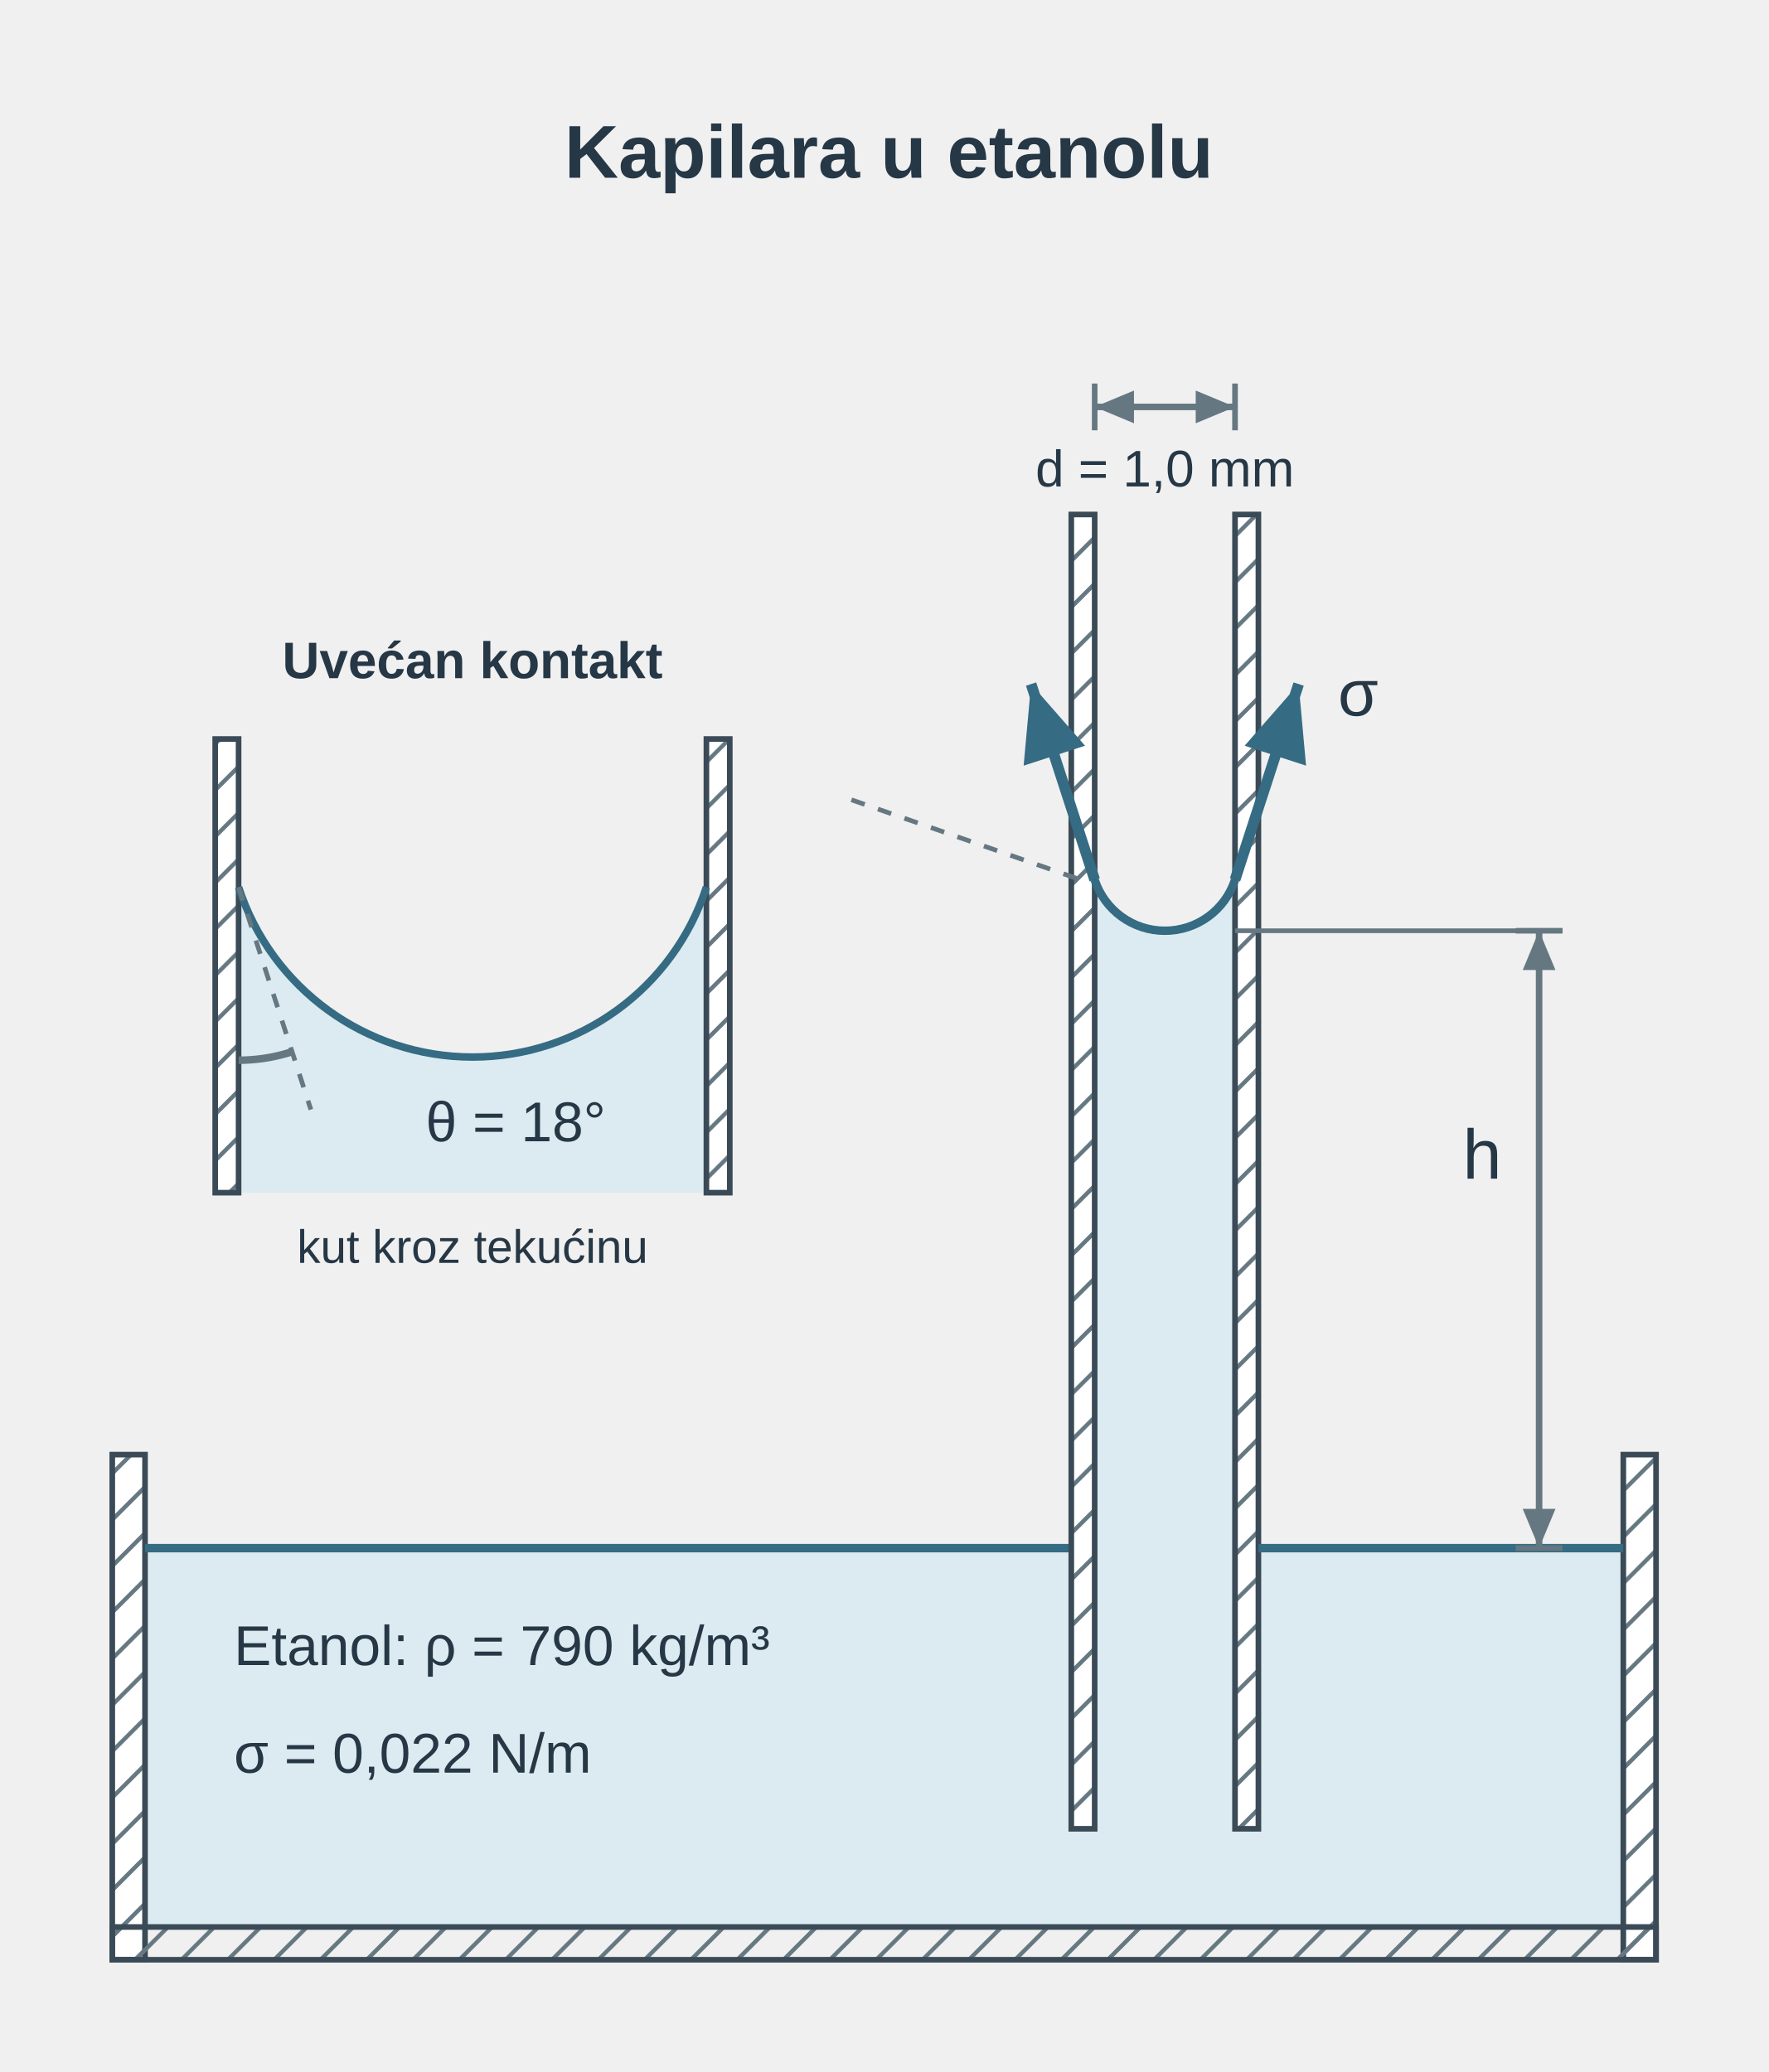
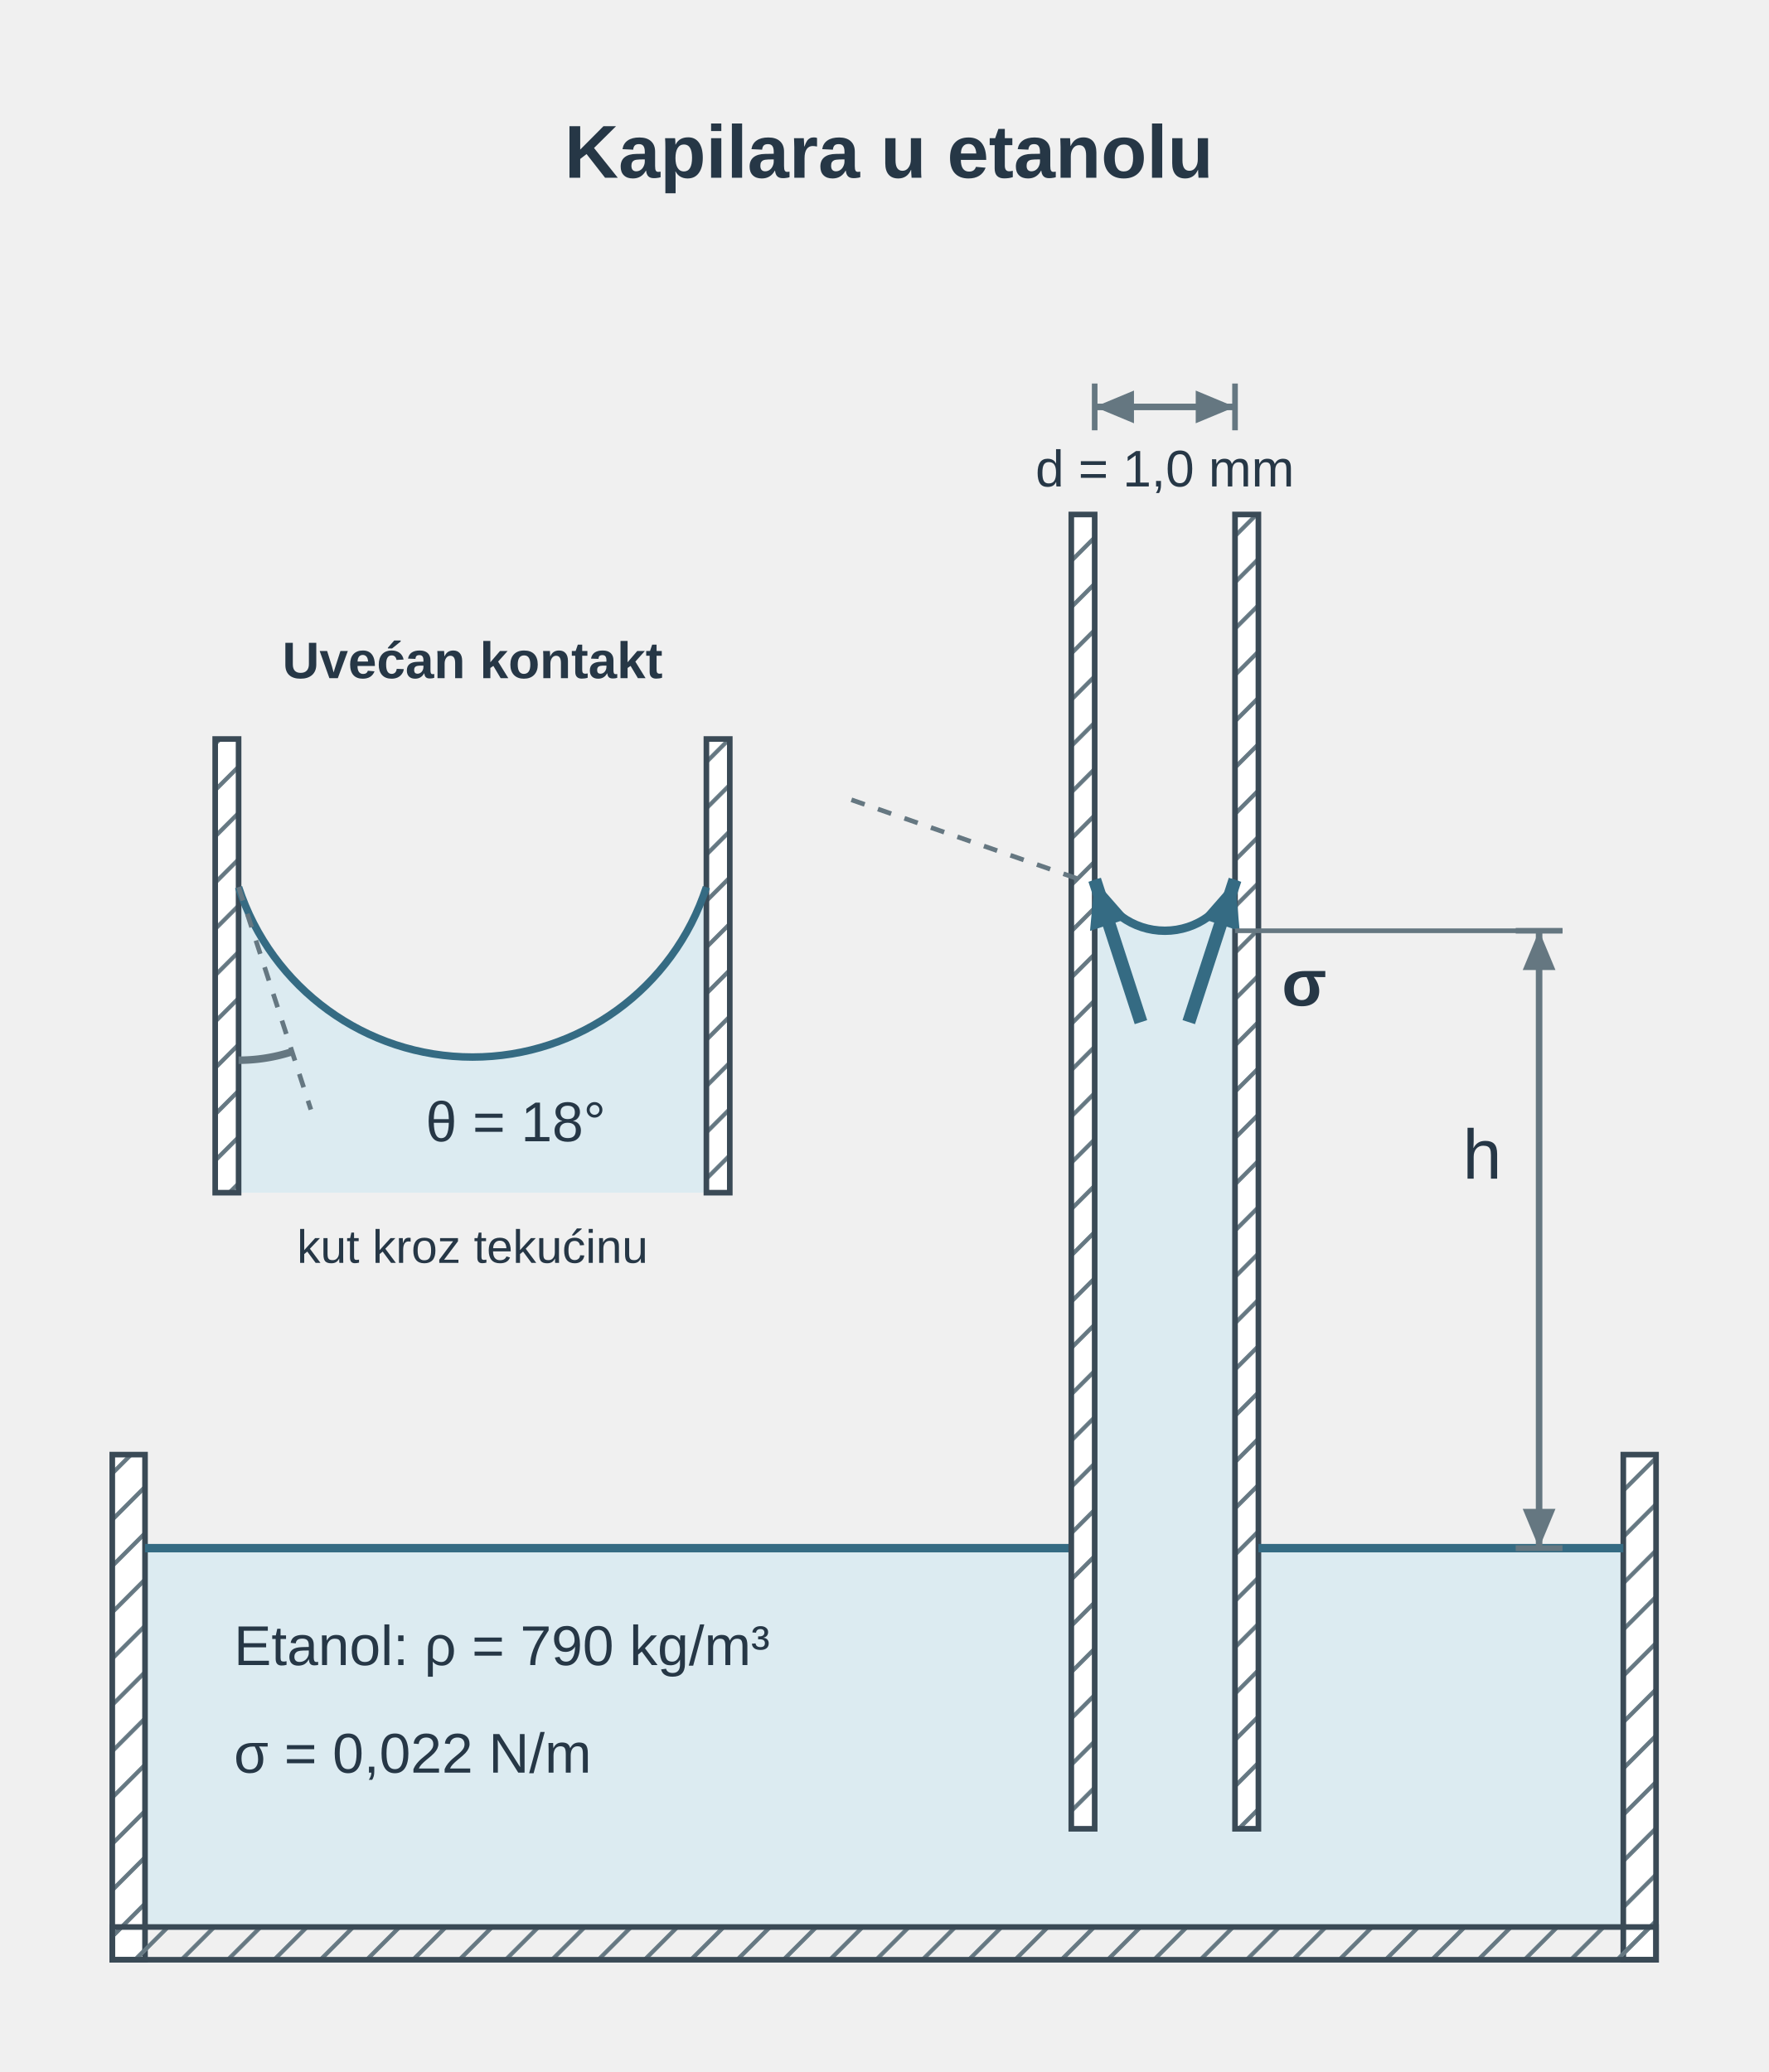
<svg xmlns="http://www.w3.org/2000/svg" viewBox="0 0 378 443" role="img" aria-labelledby="u02fku_title u02fku_desc" preserveAspectRatio="xMidYMid meet" style="display:block;width:100%;max-width:420px;height:auto;">
  <defs>
    <pattern id="u02fku_hatch" width="7" height="7" patternUnits="userSpaceOnUse" patternTransform="rotate(45)">
      <line x1="0" y1="0" x2="0" y2="7" stroke="#657781" stroke-width="1.8" />
    </pattern>
    <marker id="u02fku_v" markerWidth="7" markerHeight="6" refX="7" refY="3" orient="auto">
      <path d="M0 0 L7 3 L0 6 Z" fill="#356b83" />
    </marker>
    <marker id="u02fku_dim" markerWidth="6" markerHeight="5" refX="6" refY="2.5" orient="auto-start-reverse">
      <path d="M0 0 L6 2.5 L0 5 Z" fill="#657781" />
    </marker>
    <marker id="u02fku_dimSmall" markerWidth="3" markerHeight="3" refX="3" refY="1.5" orient="auto-start-reverse">
      <path d="M0 0 L3 1.5 L0 3 Z" fill="#356b83" />
    </marker>
    <marker id="u02fku_forceMarker" markerWidth="7" markerHeight="6" refX="7" refY="3" orient="auto">
      <path d="M0 0 L7 3 L0 6 Z" fill="#356b83" />
    </marker>
    <marker id="u02fku_pressureMarker" markerWidth="7" markerHeight="6" refX="7" refY="3" orient="auto">
      <path d="M0 0 L7 3 L0 6 Z" fill="#356b83" />
    </marker>
    <marker id="u02fku_reactionMarker" markerWidth="7" markerHeight="6" refX="7" refY="3" orient="auto">
      <path d="M0 0 L7 3 L0 6 Z" fill="#356b83" />
    </marker>
    <marker id="u02fku_axisMarker" markerWidth="7" markerHeight="6" refX="7" refY="3" orient="auto">
      <path d="M0 0 L7 3 L0 6 Z" fill="#3a4a56" />
    </marker>
+     <marker id="u02fku_vF" viewBox="0 0 7 6" markerWidth="5.75" markerHeight="4.93" refX="7" refY="3" orient="auto">
+       <path d="M0 0 L7 3 L0 6 Z" fill="#356b83" />
+     </marker>
+     <marker id="u02fku_vopen" viewBox="0 0 10 10" refX="9" refY="5" markerWidth="9" markerHeight="9" orient="auto-start-reverse">
+       <path d="M1,1 L9,5 L1,9" fill="none" stroke="#356b83" stroke-width="2" stroke-linecap="round" stroke-linejoin="round" />
+     </marker>
+     <marker id="u02fku_vP" viewBox="0 0 7 6" markerWidth="6" markerHeight="5.14" refX="7" refY="3" orient="auto">
+       <path d="M0 0 L7 3 L0 6 Z" fill="#356b83" />
+     </marker>
+     <marker id="u02fku_vFs" viewBox="0 0 7 6" markerWidth="3.6" markerHeight="3.09" refX="7" refY="3" orient="auto">
+       <path d="M0 0 L7 3 L0 6 Z" fill="#356b83" />
+     </marker>
  </defs>
  <g id="u02fku_title-scene-1" transform="translate(-18 0)">
    <g font-family="Arial, Liberation Sans, sans-serif" fill="#3a4a56">
      <text x="208" y="38" font-size="16" fill="#263746" text-anchor="middle" font-weight="700">Kapilara u etanolu</text>
      <path id="u02fku_capfluid" d="M49 331 L247 331 L247 391 L252 391 L252 188.102 L252.087 188.363 L252.179 188.622 L252.276 188.88 L252.377 189.136 L252.482 189.391 L252.592 189.643 L252.706 189.894 L252.824 190.142 L252.947 190.388 L253.074 190.633 L253.206 190.874 L253.341 191.114 L253.481 191.351 L253.625 191.586 L253.773 191.818 L253.924 192.048 L254.08 192.274 L254.24 192.499 L254.404 192.72 L254.572 192.938 L254.743 193.154 L254.918 193.366 L255.097 193.575 L255.279 193.782 L255.465 193.984 L255.655 194.184 L255.848 194.381 L256.044 194.573 L256.244 194.763 L256.447 194.949 L256.653 195.131 L256.862 195.31 L257.074 195.485 L257.29 195.657 L257.508 195.824 L257.729 195.988 L257.954 196.148 L258.18 196.304 L258.41 196.456 L258.642 196.603 L258.877 196.747 L259.114 196.887 L259.354 197.023 L259.596 197.154 L259.84 197.281 L260.086 197.404 L260.334 197.522 L260.585 197.636 L260.837 197.746 L261.092 197.852 L261.348 197.952 L261.606 198.049 L261.865 198.141 L262.126 198.228 L262.389 198.311 L262.653 198.389 L262.918 198.463 L263.184 198.532 L263.452 198.596 L263.721 198.655 L263.991 198.71 L264.261 198.76 L264.533 198.806 L264.805 198.847 L265.078 198.882 L265.351 198.914 L265.625 198.94 L265.9 198.962 L266.175 198.978 L266.45 198.99 L266.725 198.998 L267 199 L267.275 198.998 L267.55 198.99 L267.825 198.978 L268.1 198.962 L268.375 198.94 L268.649 198.914 L268.922 198.882 L269.195 198.847 L269.467 198.806 L269.739 198.76 L270.009 198.71 L270.279 198.655 L270.548 198.596 L270.816 198.532 L271.082 198.463 L271.347 198.389 L271.611 198.311 L271.874 198.228 L272.135 198.141 L272.394 198.049 L272.652 197.952 L272.908 197.852 L273.163 197.746 L273.415 197.636 L273.666 197.522 L273.914 197.404 L274.16 197.281 L274.404 197.154 L274.646 197.023 L274.886 196.887 L275.123 196.747 L275.358 196.603 L275.59 196.456 L275.82 196.304 L276.046 196.148 L276.271 195.988 L276.492 195.824 L276.71 195.657 L276.926 195.485 L277.138 195.31 L277.347 195.131 L277.553 194.949 L277.756 194.763 L277.956 194.573 L278.152 194.381 L278.345 194.184 L278.535 193.984 L278.721 193.782 L278.903 193.575 L279.082 193.366 L279.257 193.154 L279.428 192.938 L279.596 192.72 L279.76 192.499 L279.92 192.274 L280.076 192.048 L280.227 191.818 L280.375 191.586 L280.519 191.351 L280.659 191.114 L280.794 190.874 L280.926 190.633 L281.053 190.388 L281.176 190.142 L281.294 189.894 L281.408 189.643 L281.518 189.391 L281.623 189.136 L281.724 188.88 L281.821 188.622 L281.913 188.363 L282 188.102 L282 391 L287 391 L287 331 L365 331 L365 412 L49 412 L49 331 Z" fill="#dcebf1" stroke="none" stroke-width="1.8" />
      <rect id="u02fku_captankleftbase" x="42" y="311" width="7" height="108" rx="0" fill="#ffffff" stroke="none" stroke-width="1.2" />
      <rect id="u02fku_captankleft" x="42" y="311" width="7" height="108" rx="0" fill="url(#u02fku_hatch)" stroke="#3a4a56" stroke-width="1.2" />
      <rect id="u02fku_captankrightbase" x="365" y="311" width="7" height="108" rx="0" fill="#ffffff" stroke="none" stroke-width="1.2" />
      <rect id="u02fku_captankright" x="365" y="311" width="7" height="108" rx="0" fill="url(#u02fku_hatch)" stroke="#3a4a56" stroke-width="1.2" />
      <rect id="u02fku_captankbottom" x="42" y="412" width="330" height="7" rx="0" fill="url(#u02fku_hatch)" stroke="#3a4a56" stroke-width="1.2" />
      <line id="u02fku_capsurface0" x1="49" y1="331" x2="247.0" y2="331" stroke="#356b83" stroke-width="1.8" />
      <rect id="u02fku_captube0leftbase" x="247.0" y="110" width="5" height="281" rx="0" fill="#ffffff" stroke="none" stroke-width="1.2" />
      <rect id="u02fku_captube0left" x="247.0" y="110" width="5" height="281" rx="0" fill="url(#u02fku_hatch)" stroke="#3a4a56" stroke-width="1.2" />
      <rect id="u02fku_captube0rightbase" x="282.0" y="110" width="5" height="281" rx="0" fill="#ffffff" stroke="none" stroke-width="1.2" />
      <rect id="u02fku_captube0right" x="282.0" y="110" width="5" height="281" rx="0" fill="url(#u02fku_hatch)" stroke="#3a4a56" stroke-width="1.2" />
      <path id="u02fku_capinterface0" d="M252.0 188.102 A15.772 15.772 0 0 0 282.0 188.102" fill="none" stroke="#356b83" stroke-width="1.8" />
      <line id="u02fku_capsurfaceLast" x1="287.0" y1="331" x2="365" y2="331" stroke="#356b83" stroke-width="1.8" />
-       <path id="u02fku_capsigma0" d="M252.0 188.102 L238.403 146.255" fill="none" stroke="#356b83" stroke-width="2.3" marker-end="url(#u02fku_pressureMarker)" />
-       <path id="u02fku_capsigma1" d="M282.0 188.102 L295.597 146.255" fill="none" stroke="#356b83" stroke-width="2.3" marker-end="url(#u02fku_pressureMarker)" />
-       <text x="304" y="153" font-size="14" fill="#263746" text-anchor="start">σ</text>
+       <path id="u02fku_capsigma0" d="M261.889 218.536 L252.0 188.102" fill="none" stroke="#356b83" stroke-width="2.8" marker-end="url(#u02fku_vFs)" data-mf1-vector="force" />
+       <path id="u02fku_capsigma1" d="M272.111 218.536 L282.0 188.102" fill="none" stroke="#356b83" stroke-width="2.8" marker-end="url(#u02fku_vFs)" data-mf1-vector="force" />
+       <text x="292" y="215" font-size="14" fill="#263746" font-weight="700" text-anchor="start">σ</text>
      <line x1="252" y1="82" x2="252" y2="92" stroke="#657781" stroke-width="1.2" />
      <line x1="282" y1="82" x2="282" y2="92" stroke="#657781" stroke-width="1.2" />
-       <path id="u02fku_diameter" d="M252 87 L282 87" fill="none" stroke="#657781" stroke-width="1.4" marker-start="url(#u02fku_dim)" marker-end="url(#u02fku_dim)" />
+       <path id="u02fku_diameter" d="M252 87 L282 87" fill="none" stroke="#657781" stroke-width="1.4" marker-start="url(#u02fku_dim)" marker-end="url(#u02fku_dim)" data-mf1-role="dimension" />
      <text x="267.0" y="104" font-size="11" fill="#263746" text-anchor="middle">d = 1,0 mm</text>
      <line x1="342" y1="199" x2="352" y2="199" stroke="#657781" stroke-width="1.2" />
      <line x1="342" y1="331" x2="352" y2="331" stroke="#657781" stroke-width="1.2" />
-       <path id="u02fku_height" d="M347 199 L347 331" fill="none" stroke="#657781" stroke-width="1.4" marker-start="url(#u02fku_dim)" marker-end="url(#u02fku_dim)" />
+       <path id="u02fku_height" d="M347 199 L347 331" fill="none" stroke="#657781" stroke-width="1.4" marker-start="url(#u02fku_dim)" marker-end="url(#u02fku_dim)" data-mf1-role="dimension" />
      <line x1="282" y1="199" x2="352" y2="199" stroke="#657781" stroke-width="1" />
      <text x="339" y="252" font-size="15" fill="#263746" text-anchor="end">h</text>
      <text x="68" y="356" font-size="12" fill="#263746" text-anchor="start">Etanol: ρ = 790 kg/m³</text>
      <text x="68" y="379" font-size="12" fill="#263746" text-anchor="start">σ = 0,022 N/m</text>
      <g id="u02fku_zoom" transform="translate(36 127)">
        <text x="83" y="18" font-size="11" fill="#263746" text-anchor="middle" font-weight="700">Uvećan kontakt</text>
        <path d="M33 62.673 L33.291 63.543 L33.597 64.408 L33.919 65.267 L34.255 66.121 L34.606 66.969 L34.972 67.81 L35.353 68.645 L35.748 69.473 L36.157 70.295 L36.581 71.108 L37.019 71.915 L37.47 72.713 L37.936 73.504 L38.415 74.286 L38.908 75.06 L39.415 75.825 L39.935 76.582 L40.467 77.329 L41.013 78.066 L41.572 78.794 L42.143 79.512 L42.727 80.22 L43.323 80.918 L43.931 81.605 L44.55 82.282 L45.182 82.947 L45.825 83.602 L46.48 84.245 L47.145 84.876 L47.822 85.496 L48.509 86.104 L49.207 86.7 L49.915 87.284 L50.633 87.855 L51.361 88.414 L52.098 88.959 L52.845 89.492 L53.601 90.012 L54.367 90.518 L55.14 91.011 L55.923 91.491 L56.713 91.957 L57.512 92.408 L58.318 92.846 L59.132 93.27 L59.953 93.679 L60.782 94.074 L61.617 94.455 L62.458 94.821 L63.306 95.172 L64.159 95.508 L65.019 95.829 L65.884 96.136 L66.754 96.427 L67.629 96.703 L68.509 96.963 L69.393 97.209 L70.281 97.438 L71.174 97.653 L72.069 97.851 L72.969 98.034 L73.871 98.201 L74.776 98.353 L75.683 98.488 L76.593 98.608 L77.505 98.712 L78.418 98.8 L79.333 98.872 L80.249 98.928 L81.165 98.968 L82.082 98.992 L83 99 L83.918 98.992 L84.835 98.968 L85.751 98.928 L86.667 98.872 L87.582 98.8 L88.495 98.712 L89.407 98.608 L90.317 98.488 L91.224 98.353 L92.129 98.201 L93.031 98.034 L93.931 97.851 L94.826 97.653 L95.719 97.438 L96.607 97.209 L97.491 96.963 L98.371 96.703 L99.246 96.427 L100.116 96.136 L100.981 95.829 L101.841 95.508 L102.694 95.172 L103.542 94.821 L104.383 94.455 L105.218 94.074 L106.047 93.679 L106.868 93.27 L107.682 92.846 L108.488 92.408 L109.287 91.957 L110.077 91.491 L110.86 91.011 L111.633 90.518 L112.399 90.012 L113.155 89.492 L113.902 88.959 L114.639 88.414 L115.367 87.855 L116.085 87.284 L116.793 86.7 L117.491 86.104 L118.178 85.496 L118.855 84.876 L119.52 84.245 L120.175 83.602 L120.818 82.947 L121.45 82.282 L122.069 81.605 L122.677 80.918 L123.273 80.22 L123.857 79.512 L124.428 78.794 L124.987 78.066 L125.533 77.329 L126.065 76.582 L126.585 75.825 L127.092 75.06 L127.585 74.286 L128.064 73.504 L128.53 72.713 L128.981 71.915 L129.419 71.108 L129.843 70.295 L130.252 69.473 L130.647 68.645 L131.028 67.81 L131.394 66.969 L131.745 66.121 L132.081 65.267 L132.403 64.408 L132.709 63.543 L133 62.673 L133 128 L33 128 Z" fill="#dcebf1" stroke="none" stroke-width="1.8" />
        <rect id="u02fku_zoom28base" x="28" y="31" width="5" height="97" rx="0" fill="#ffffff" stroke="none" stroke-width="1.2" />
        <rect id="u02fku_zoom28" x="28" y="31" width="5" height="97" rx="0" fill="url(#u02fku_hatch)" stroke="#3a4a56" stroke-width="1.2" />
        <rect id="u02fku_zoom133base" x="133" y="31" width="5" height="97" rx="0" fill="#ffffff" stroke="none" stroke-width="1.2" />
        <rect id="u02fku_zoom133" x="133" y="31" width="5" height="97" rx="0" fill="url(#u02fku_hatch)" stroke="#3a4a56" stroke-width="1.2" />
        <path id="u02fku_zoominterface" d="M33.0 62.673 A52.573 52.573 0 0 0 133.0 62.673" fill="none" stroke="#356b83" stroke-width="1.6" />
        <line id="u02fku_zoomtangent" x1="33.0" y1="62.673" x2="48.451" y2="110.226" stroke="#657781" stroke-width="1" stroke-dasharray="3 3" />
        <path id="u02fku_zoomangle" d="M44.434 97.862 L44.28 97.912 L44.126 97.96 L43.972 98.009 L43.818 98.056 L43.663 98.103 L43.509 98.149 L43.354 98.195 L43.199 98.24 L43.043 98.284 L42.888 98.327 L42.732 98.37 L42.576 98.412 L42.42 98.454 L42.264 98.494 L42.108 98.534 L41.951 98.574 L41.794 98.613 L41.637 98.651 L41.48 98.688 L41.323 98.725 L41.166 98.761 L41.008 98.796 L40.851 98.83 L40.693 98.864 L40.535 98.898 L40.377 98.93 L40.218 98.962 L40.06 98.993 L39.901 99.024 L39.743 99.053 L39.584 99.082 L39.425 99.111 L39.266 99.138 L39.107 99.165 L38.947 99.192 L38.788 99.217 L38.629 99.242 L38.469 99.266 L38.309 99.29 L38.149 99.313 L37.989 99.335 L37.829 99.356 L37.669 99.377 L37.509 99.397 L37.349 99.416 L37.189 99.435 L37.028 99.453 L36.868 99.47 L36.707 99.487 L36.546 99.503 L36.386 99.518 L36.225 99.532 L36.064 99.546 L35.903 99.559 L35.742 99.571 L35.581 99.583 L35.42 99.594 L35.259 99.604 L35.098 99.613 L34.936 99.622 L34.775 99.63 L34.614 99.638 L34.453 99.644 L34.291 99.65 L34.13 99.656 L33.969 99.66 L33.807 99.664 L33.646 99.667 L33.484 99.67 L33.323 99.671 L33.161 99.673 L33 99.673" fill="none" stroke="#657781" stroke-width="1.6" />
        <text x="73" y="117" font-size="12" fill="#263746" text-anchor="start">θ = 18°</text>
        <text x="83" y="143" font-size="10" fill="#263746" text-anchor="middle">kut kroz tekućinu</text>
      </g>
      <line x1="200" y1="171" x2="249" y2="188.102" stroke="#657781" stroke-width="1" stroke-dasharray="3 3" />
    </g>
  </g>
</svg>
